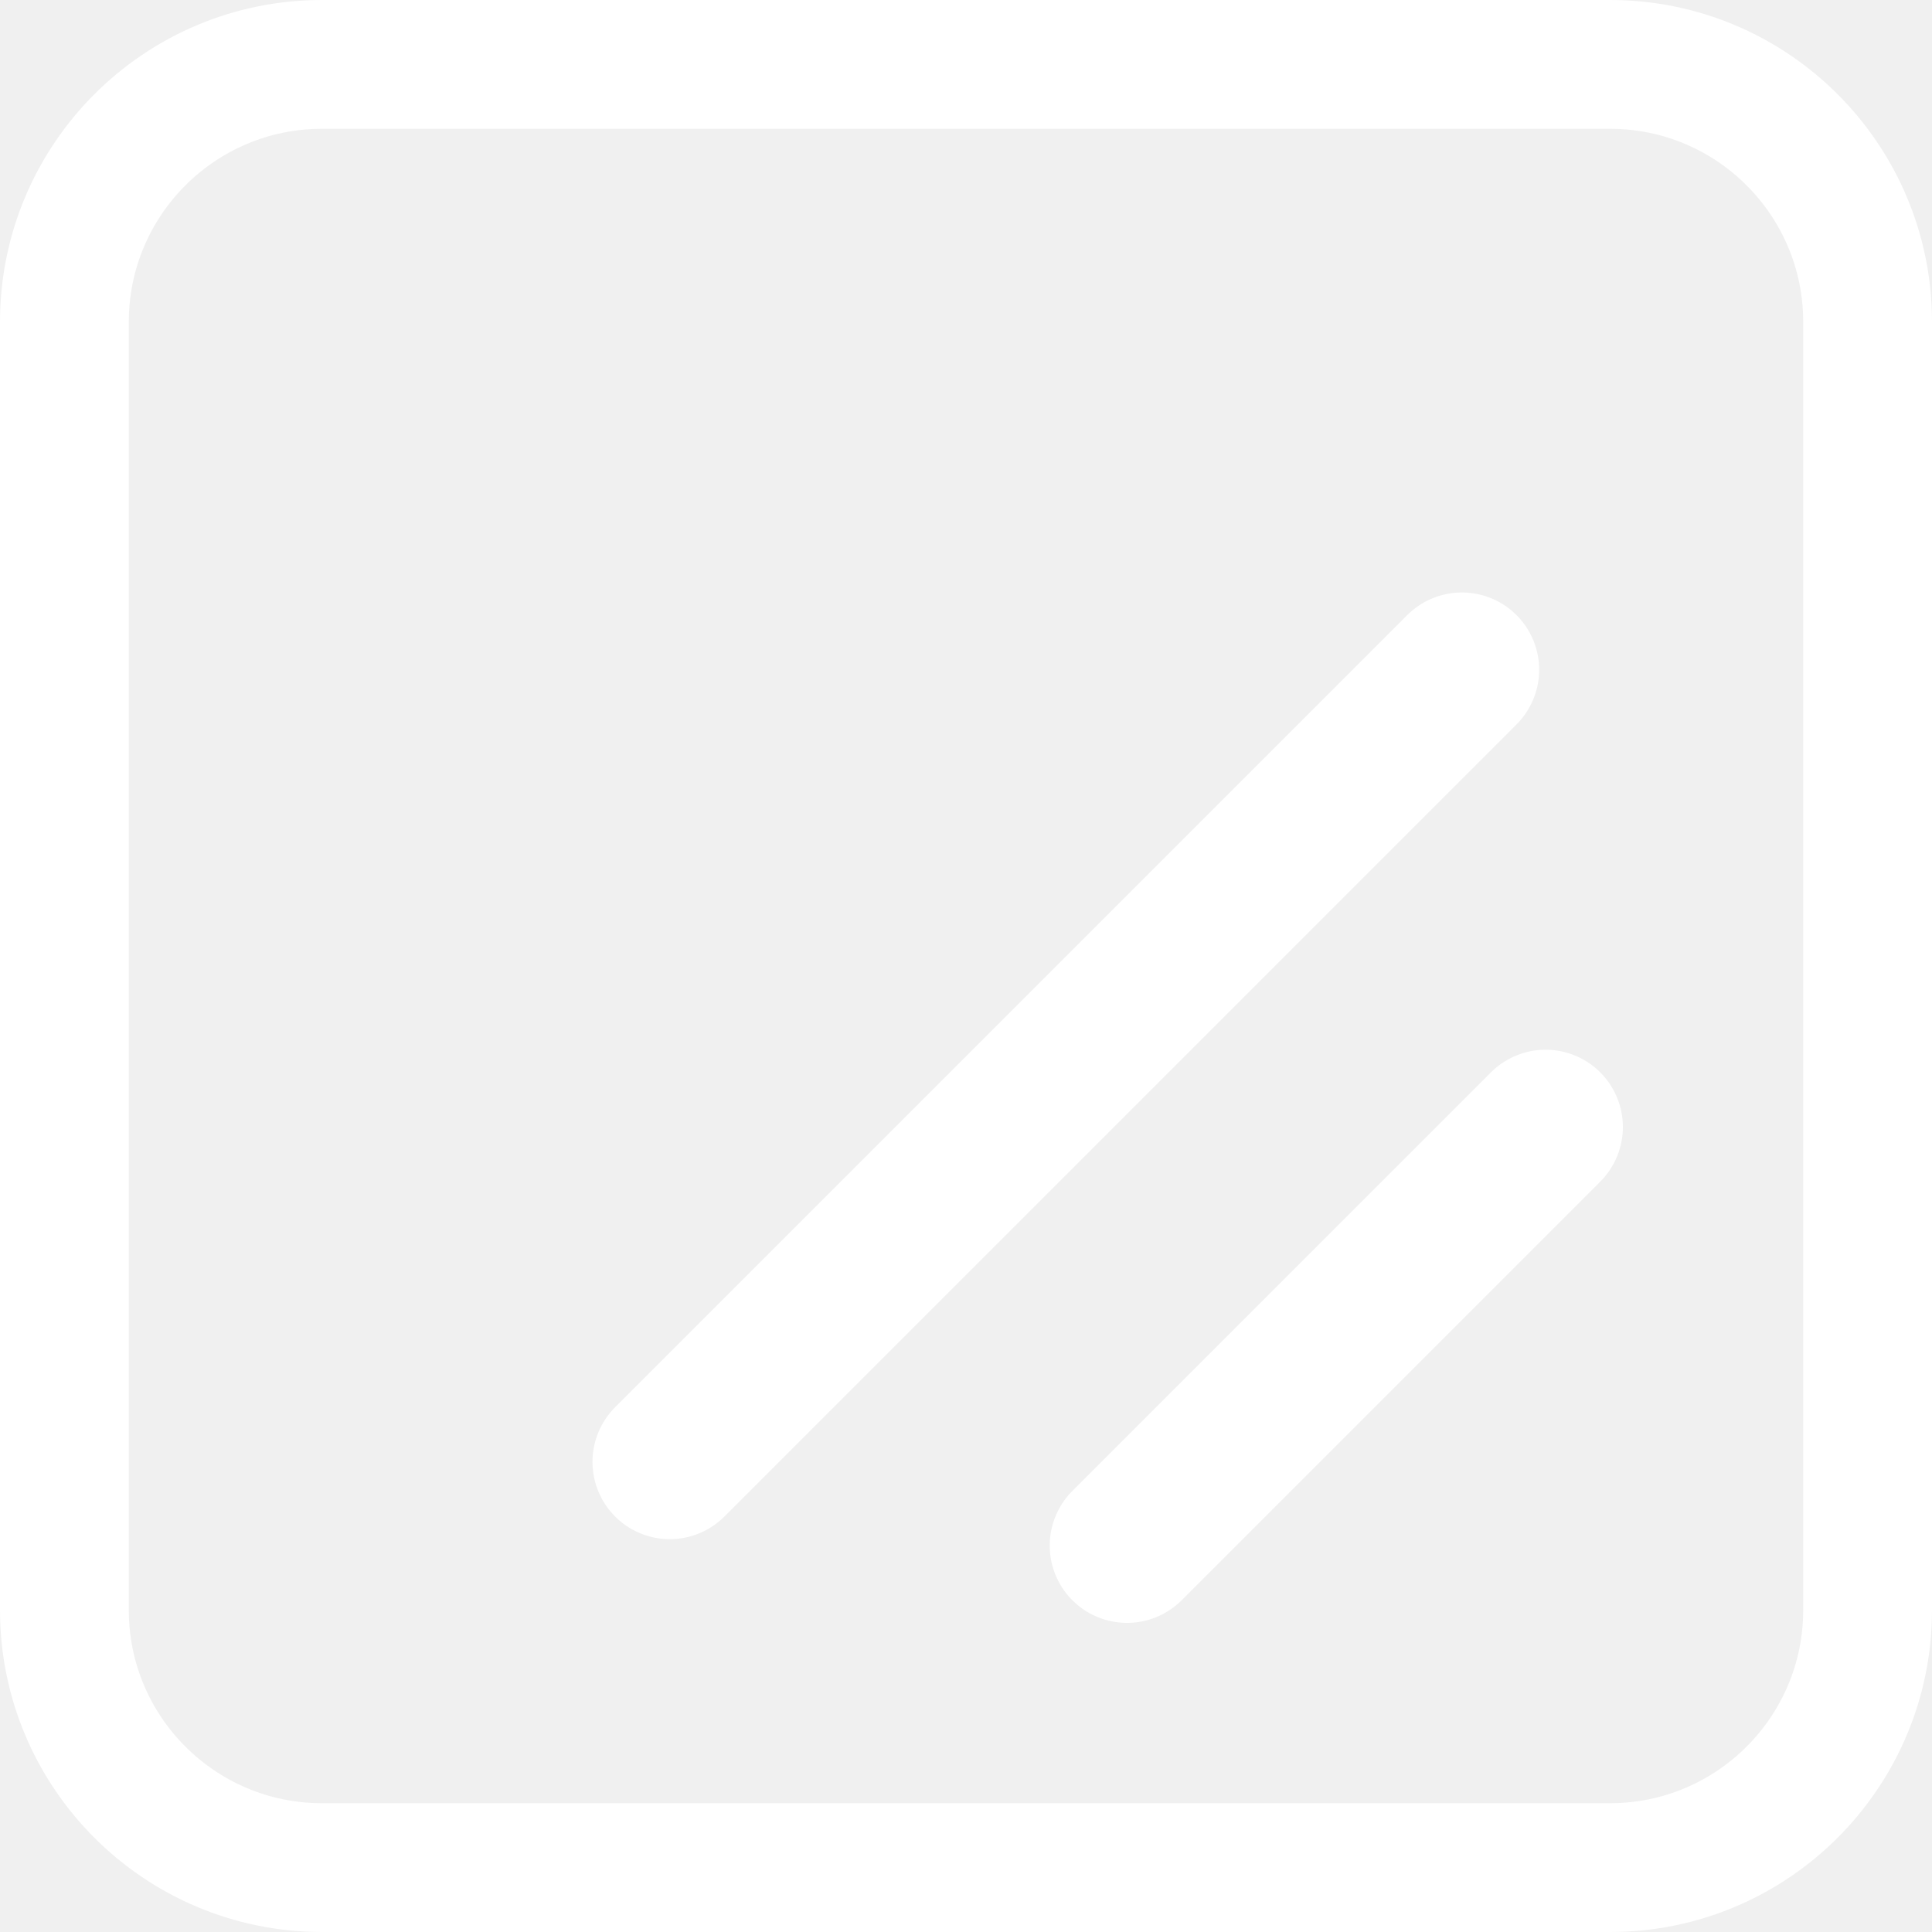
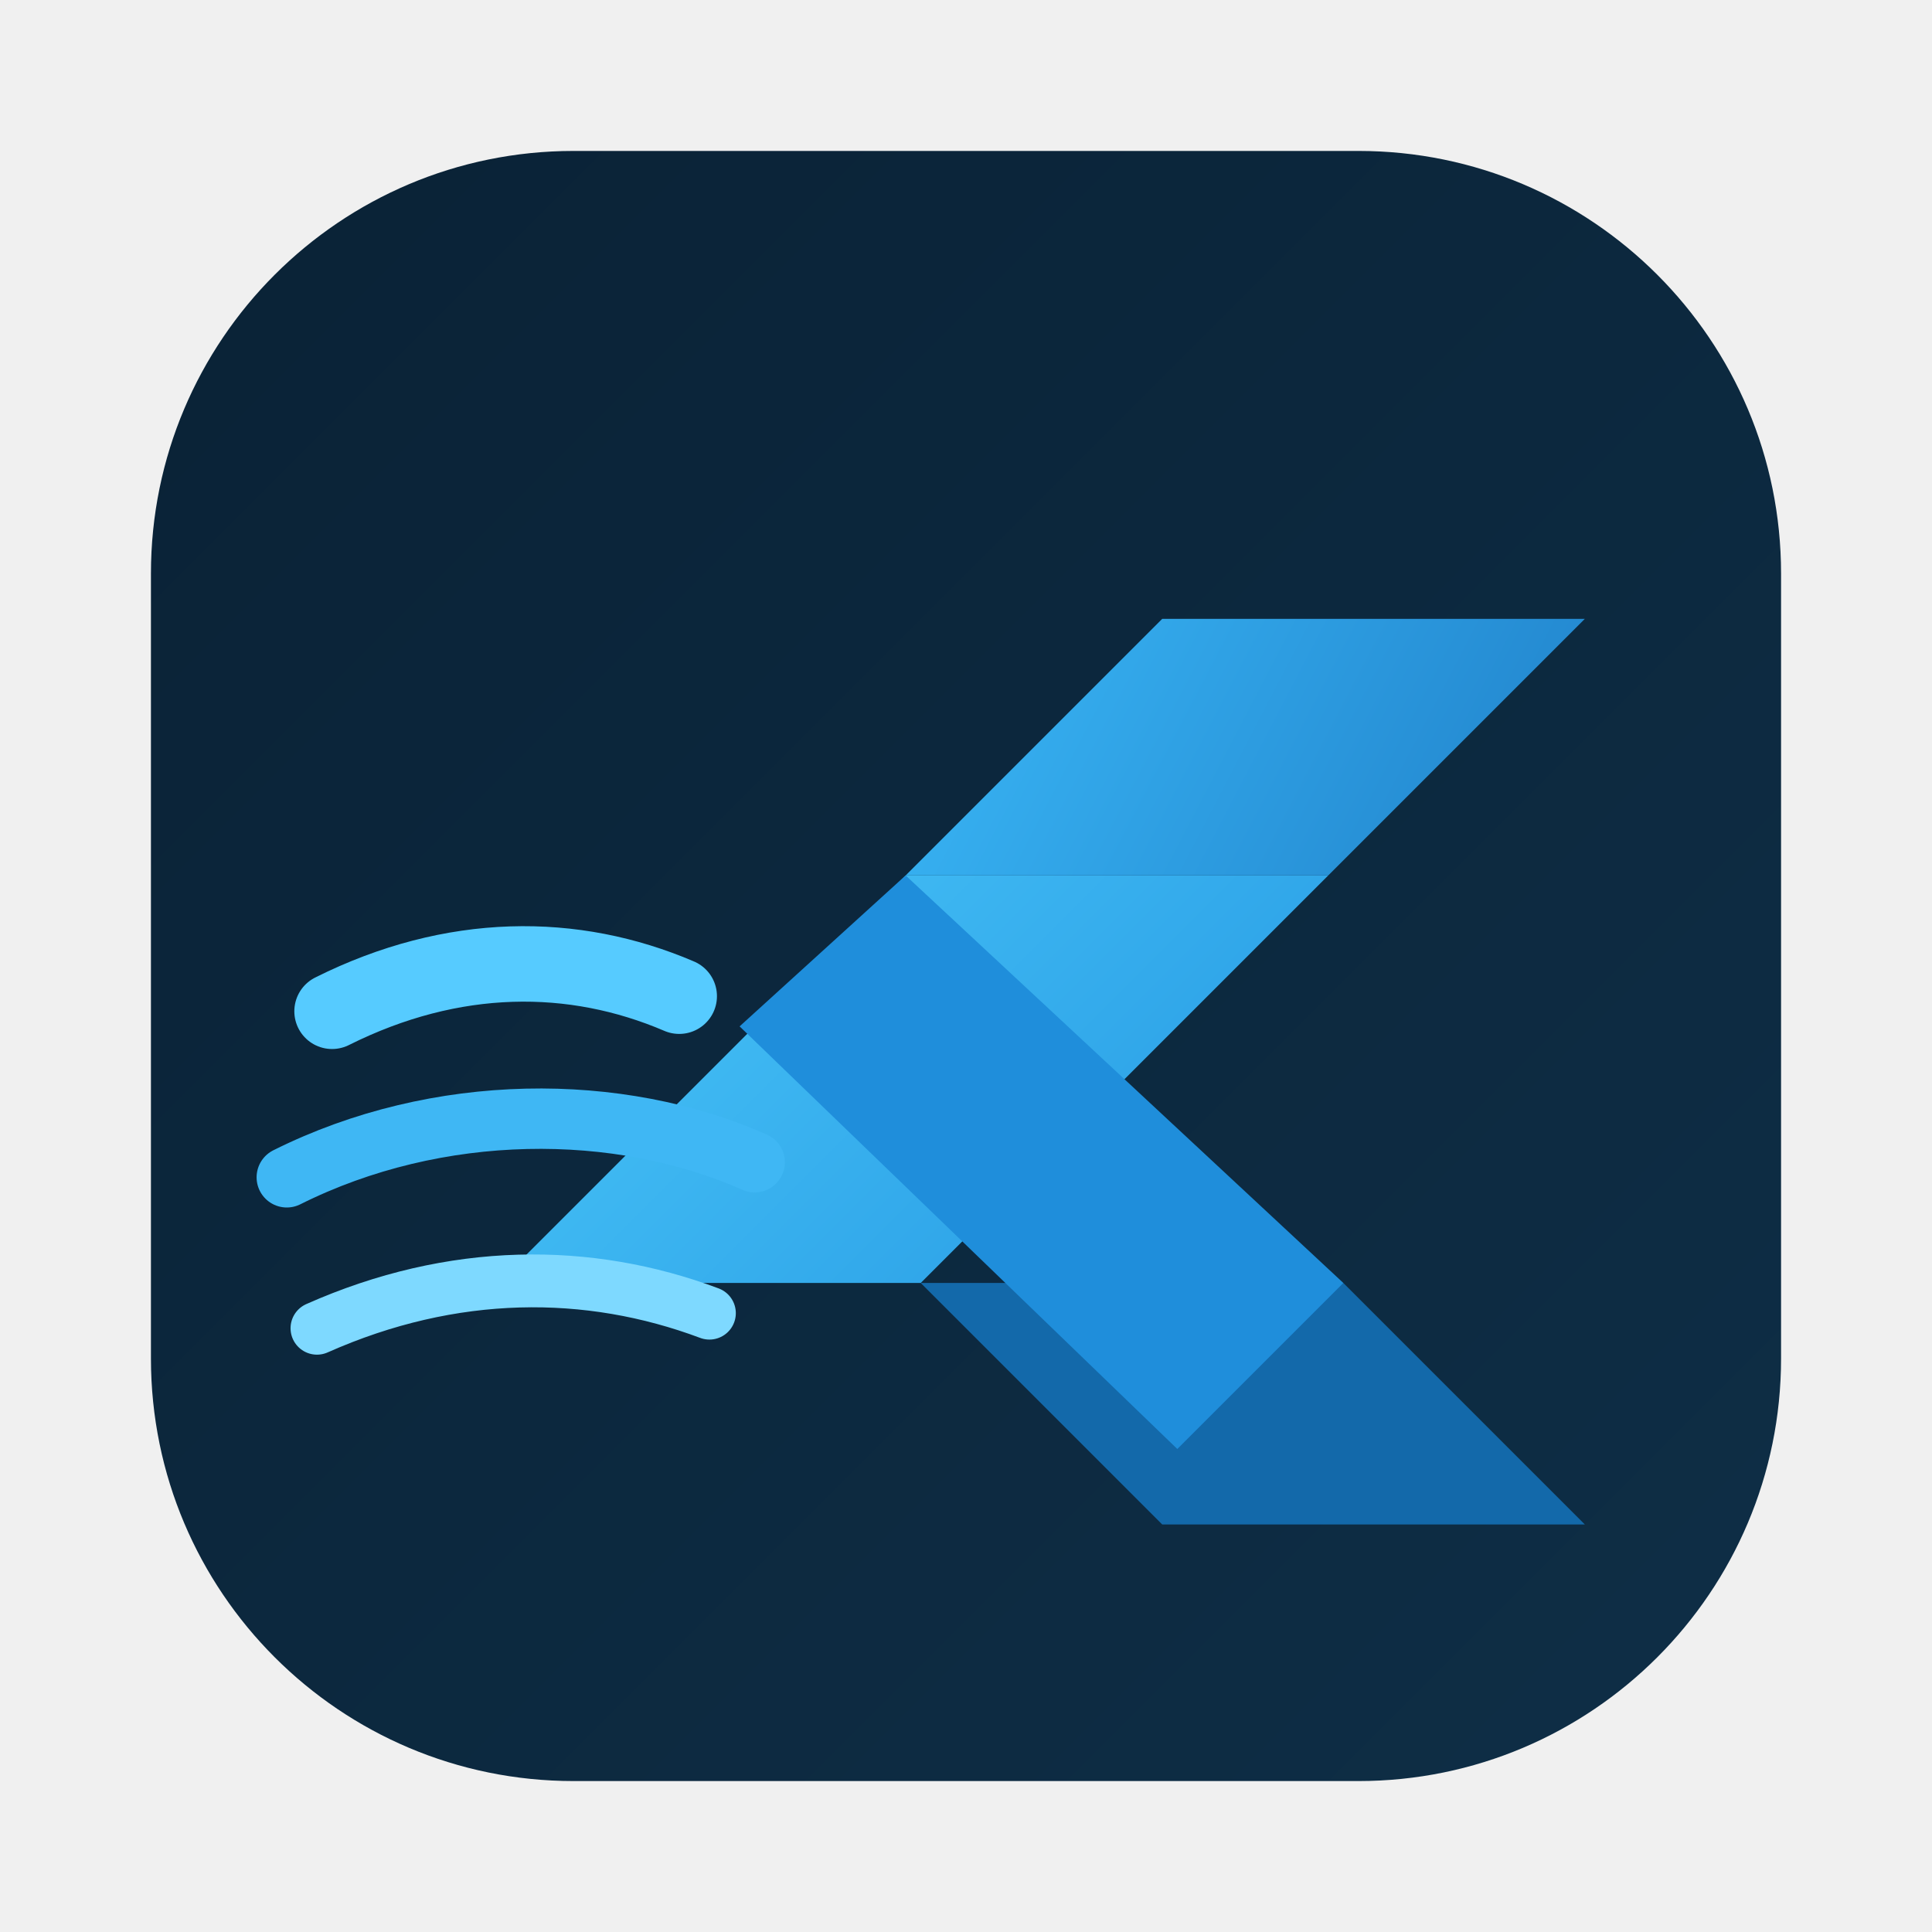
- <svg xmlns="http://www.w3.org/2000/svg" width="300" height="300" viewBox="0 0 300 300" fill="none">
-   <g clip-path="url(#clip0_45_2)">
-     <path d="M240 175L175 240" stroke="white" stroke-width="24" stroke-linecap="round" stroke-linejoin="round" />
-     <path d="M227 104L104 227" stroke="white" stroke-width="24" stroke-linecap="round" stroke-linejoin="round" />
-     <rect x="10" y="10" width="280" height="280" rx="40" stroke="white" stroke-width="20" />
-   </g>
+ <svg xmlns="http://www.w3.org/2000/svg" width="256" height="256" viewBox="0 0 256 256" fill="none" role="img" aria-label="Flutterwind logo dark">
  <defs>
-     <clipPath id="clip0_45_2">
-       <rect width="300" height="300" fill="white" />
-     </clipPath>
+     <linearGradient id="bgDark" x1="24" y1="24" x2="232" y2="232" gradientUnits="userSpaceOnUse">
+       <stop stop-color="#0A2236" />
+       <stop offset="1" stop-color="#0E2E46" />
+     </linearGradient>
+     <linearGradient id="wingADark" x1="68" y1="72" x2="182" y2="186" gradientUnits="userSpaceOnUse">
+       <stop stop-color="#54D3FF" />
+       <stop offset="1" stop-color="#1F91DF" />
+     </linearGradient>
+     <linearGradient id="wingBDark" x1="95" y1="88" x2="214" y2="150" gradientUnits="userSpaceOnUse">
+       <stop stop-color="#3FC2FF" />
+       <stop offset="1" stop-color="#1B77C2" />
+     </linearGradient>
  </defs>
+   <rect x="20" y="20" width="216" height="216" rx="56" fill="url(#bgDark)" />
+   <path d="M66 170L120 116H176L122 170H66Z" fill="url(#wingADark)" />
+   <path d="M120 116L154 82H210L176 116H120Z" fill="url(#wingBDark)" />
+   <path d="M122 170L154 202H210L178 170H122Z" fill="#1369AA" />
+   <path d="M98 136L120 116L178 170L156 192L98 136Z" fill="#1F8EDB" />
+   <path d="M44 134C60 126 76 126 90 132" stroke="#56CBFF" stroke-width="10" stroke-linecap="round" />
+   <path d="M38 156C58 146 82 146 100 154" stroke="#3FB7F4" stroke-width="8" stroke-linecap="round" />
+   <path d="M42 176C60 168 78 168 94 174" stroke="#7ED9FF" stroke-width="7" stroke-linecap="round" />
</svg>
